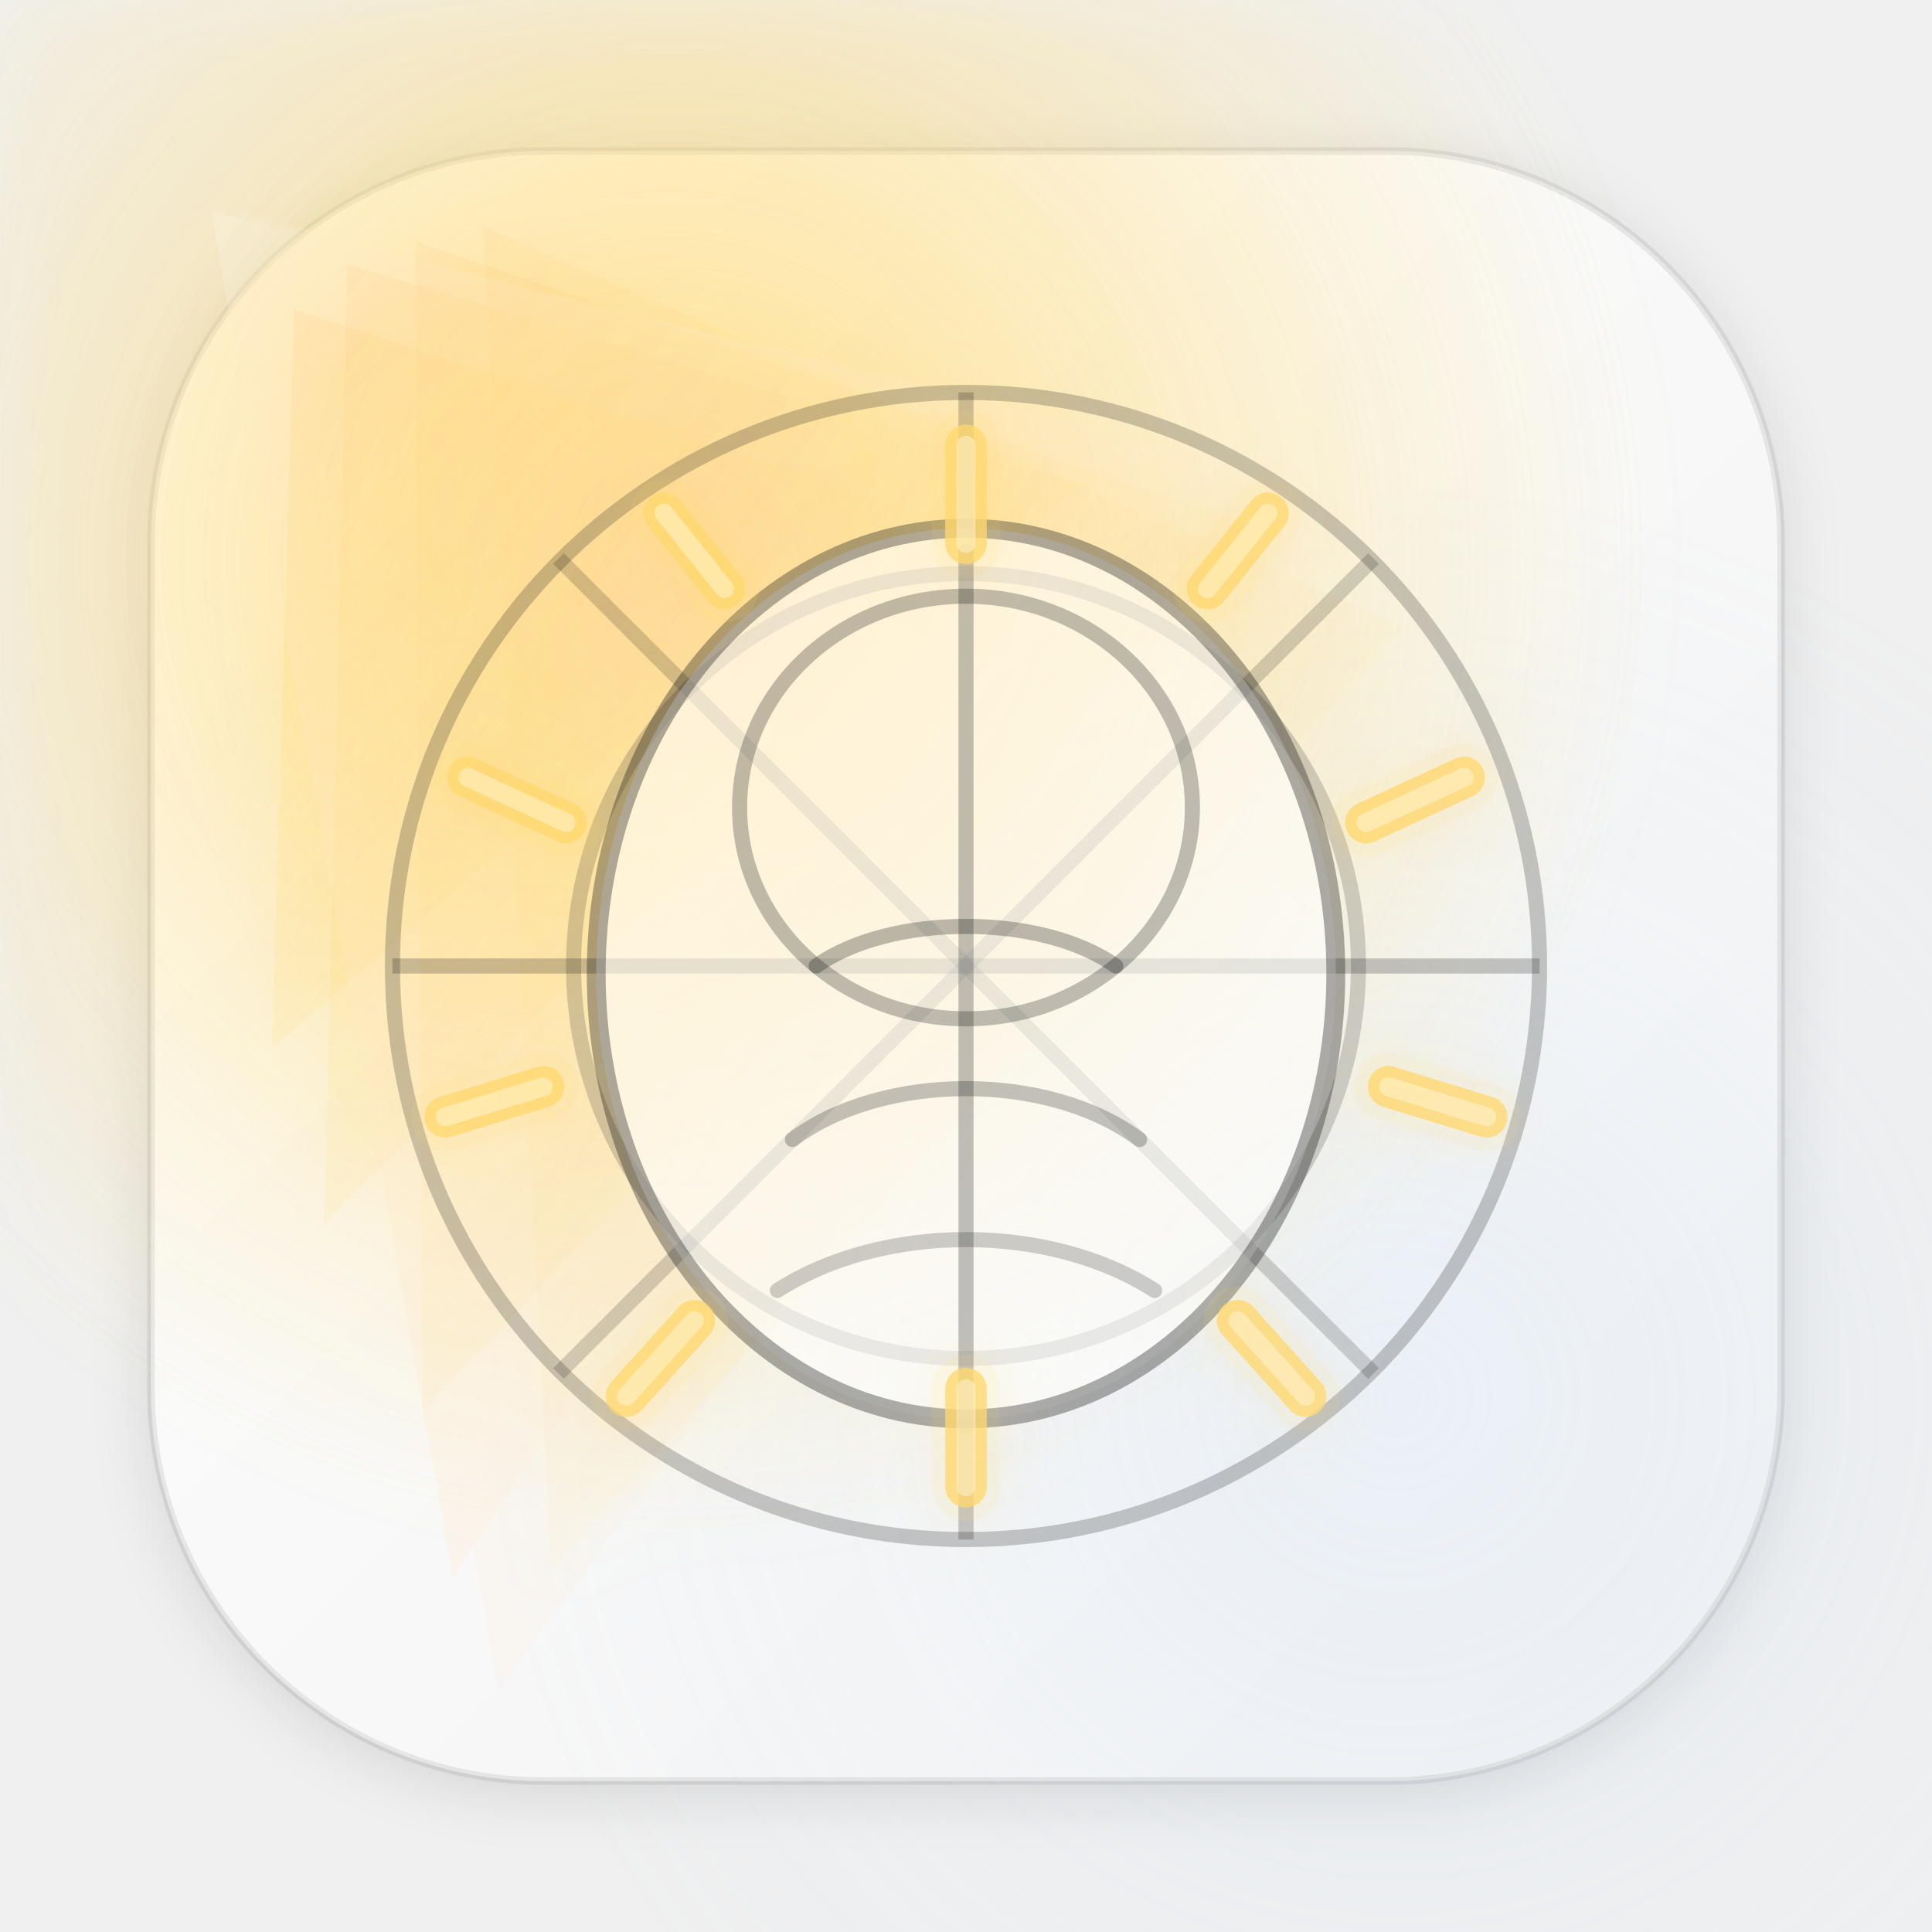
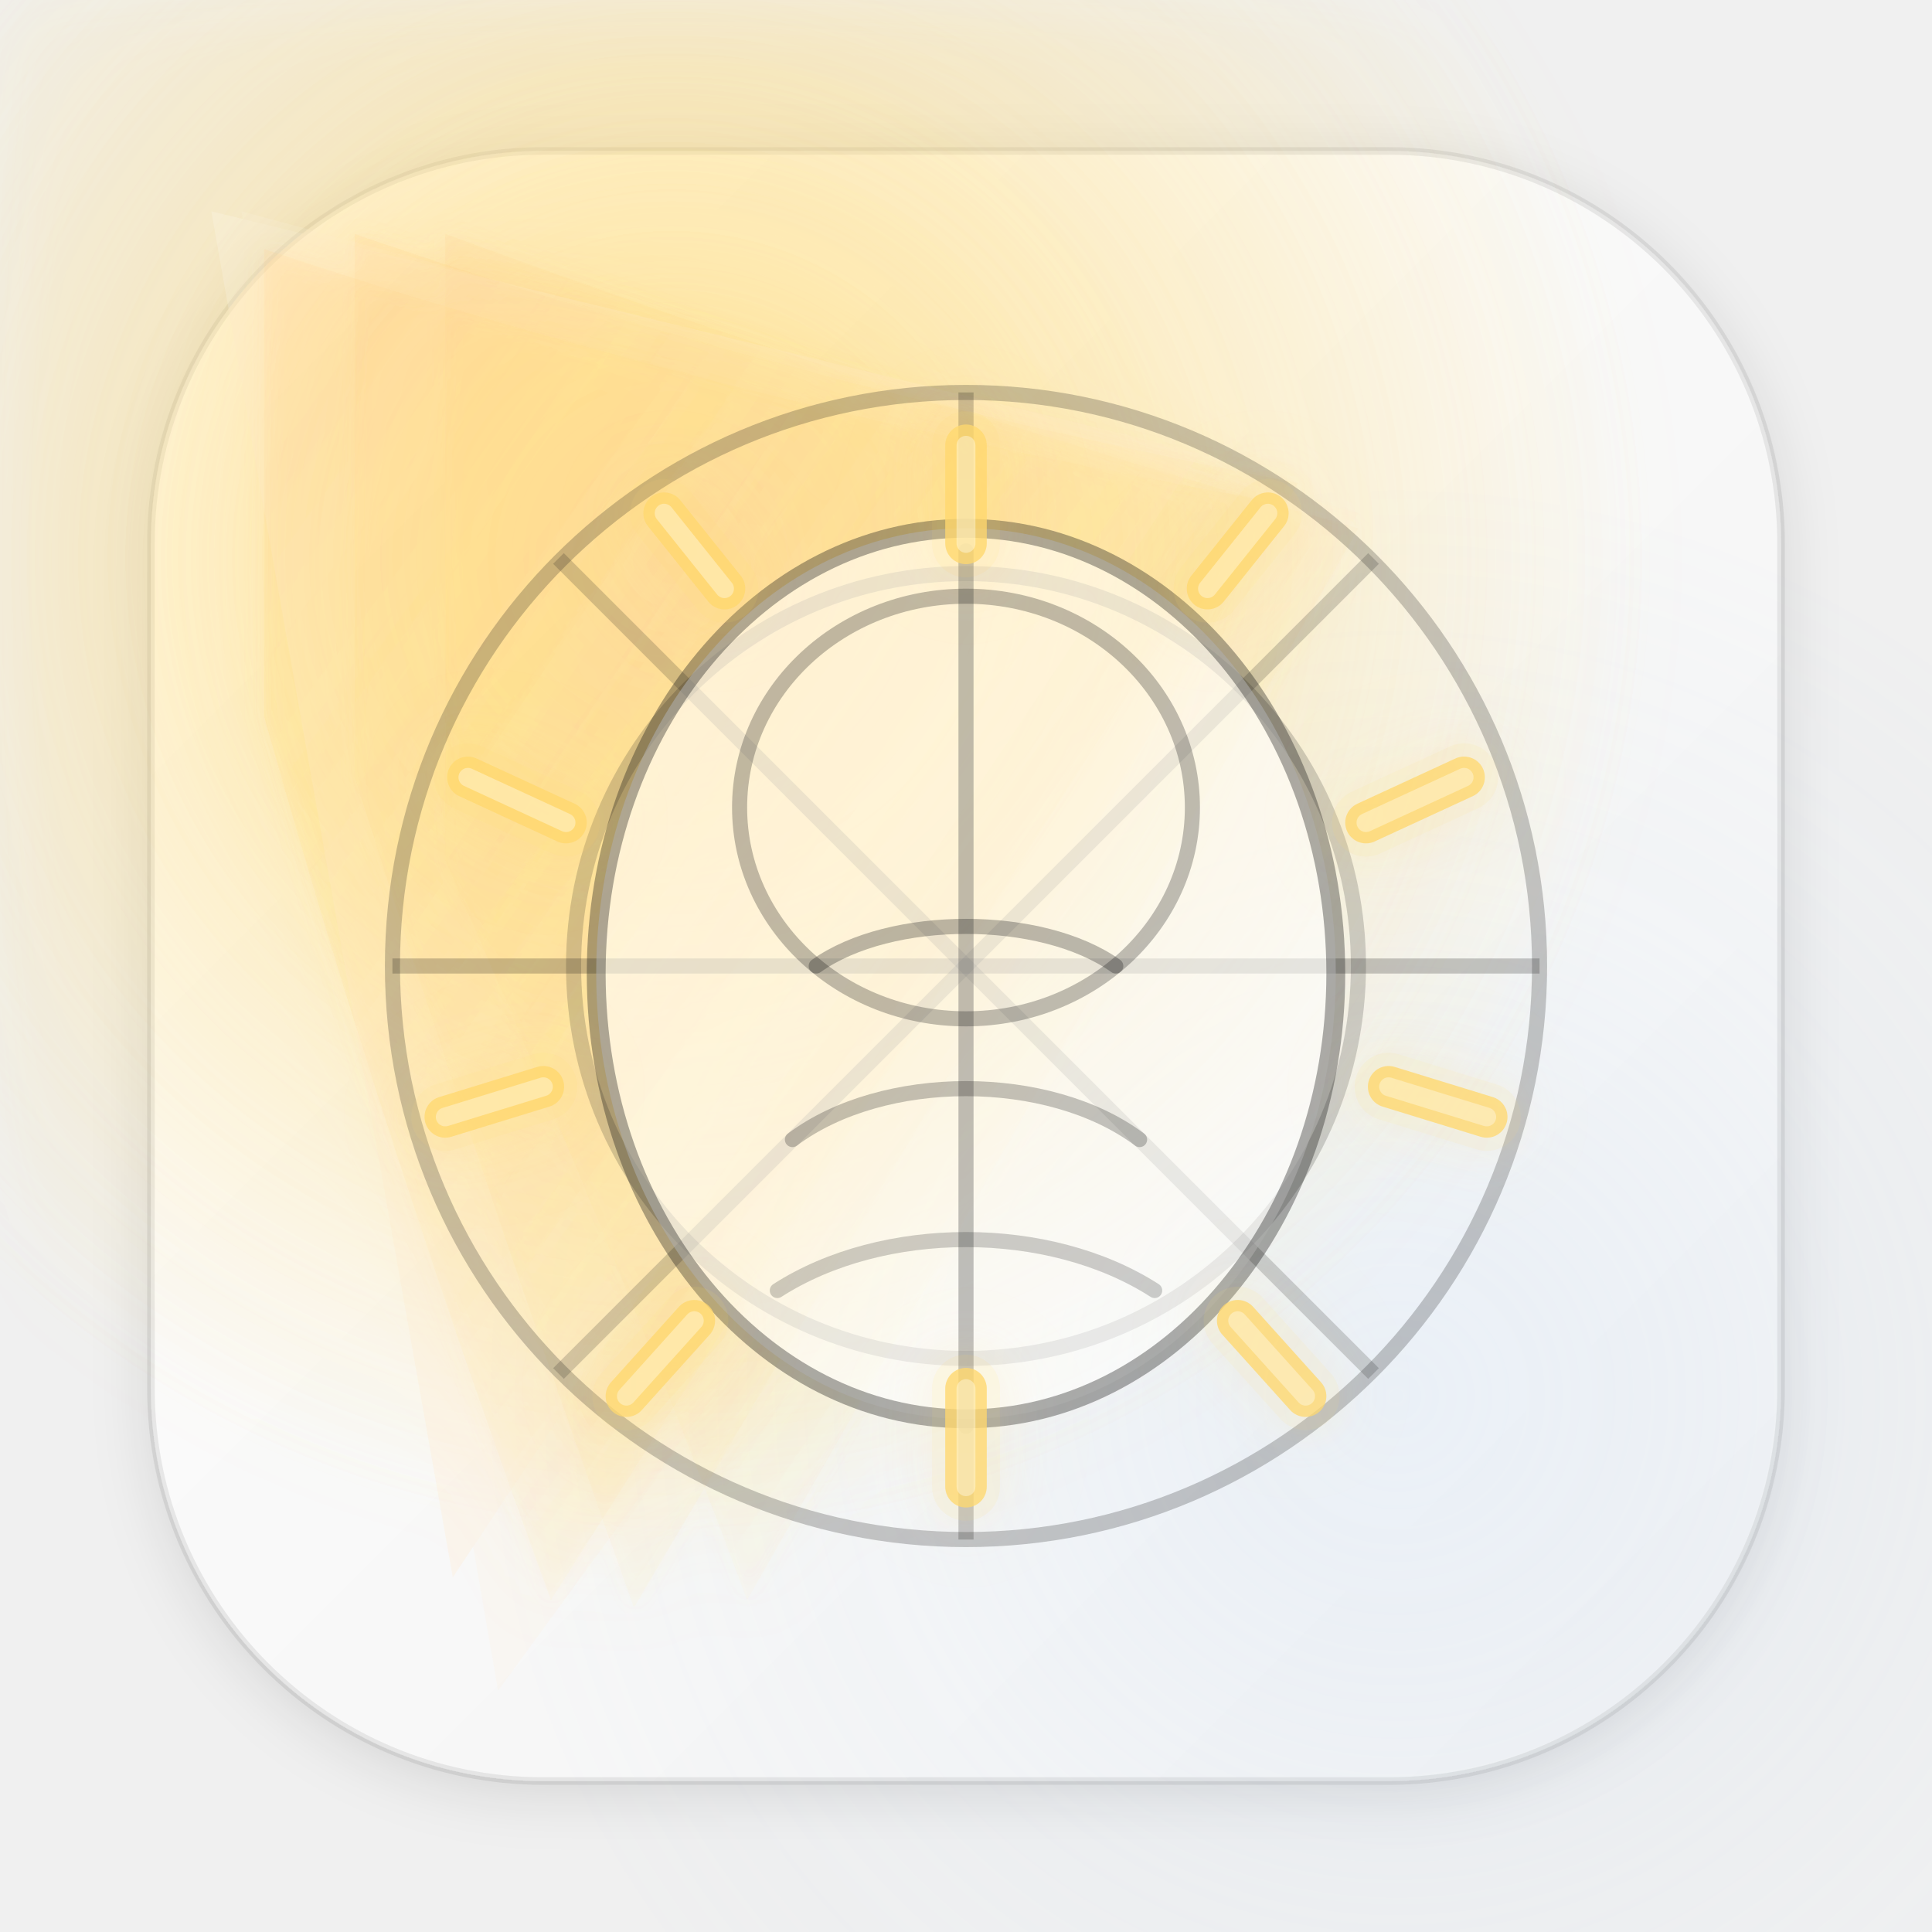
<svg xmlns="http://www.w3.org/2000/svg" width="512" height="512" viewBox="0 0 512 512">
  <defs>
    <linearGradient id="bg" x1="0" y1="0" x2="1" y2="1">
      <stop offset="0" stop-color="#ffffff" />
      <stop offset="1" stop-color="#f2f2f2" />
    </linearGradient>
    <radialGradient id="lightSpot" cx="0" cy="0" r="1" gradientUnits="userSpaceOnUse" gradientTransform="translate(178 148) rotate(18) scale(260 260)">
      <stop offset="0" stop-color="#FFB36A" stop-opacity="0.34" />
      <stop offset="0.22" stop-color="#FFD86E" stop-opacity="0.44" />
      <stop offset="0.62" stop-color="#FFD86E" stop-opacity="0.18" />
      <stop offset="1" stop-color="#FFD86E" stop-opacity="0" />
    </radialGradient>
    <radialGradient id="coolFill" cx="0" cy="0" r="1" gradientUnits="userSpaceOnUse" gradientTransform="translate(370 370) rotate(-18) scale(260 260)">
      <stop offset="0" stop-color="#B7D8FF" stop-opacity="0.18" />
      <stop offset="0.55" stop-color="#B7D8FF" stop-opacity="0.06" />
      <stop offset="1" stop-color="#B7D8FF" stop-opacity="0" />
    </radialGradient>
    <linearGradient id="ray" x1="0" y1="0" x2="1" y2="1">
      <stop offset="0" stop-color="#FFBE6B" stop-opacity="0.22" />
      <stop offset="0.18" stop-color="#FFD86E" stop-opacity="0.24" />
      <stop offset="0.72" stop-color="#FFD86E" stop-opacity="0.08" />
      <stop offset="1" stop-color="#FFD35A" stop-opacity="0" />
    </linearGradient>
    <filter id="soft" x="-20%" y="-20%" width="140%" height="140%">
      <feDropShadow dx="0" dy="3" stdDeviation="8" flood-color="#000000" flood-opacity="0.12" />
    </filter>
    <filter id="glow" x="-40%" y="-40%" width="180%" height="180%">
      <feGaussianBlur stdDeviation="10" result="b" />
      <feColorMatrix in="b" type="matrix" values="1 0 0 0 0                 0 1 0 0 0                 0 0 1 0 0                 0 0 0 0.65 0" result="g" />
      <feMerge>
        <feMergeNode in="g" />
+         <feMergeNode in="SourceGraphic" />
+       </feMerge>
+     </filter>
+     <filter id="raySoft" x="-40%" y="-40%" width="180%" height="180%">
+       <feGaussianBlur stdDeviation="2.6" result="b" />
+       <feColorMatrix in="b" type="matrix" values="1 0 0 0 0                 0 1 0 0 0                 0 0 1 0 0                 0 0 0 0.85 0" result="s" />
+       <feMerge>
+         <feMergeNode in="s" />
        <feMergeNode in="SourceGraphic" />
      </feMerge>
    </filter>
    <filter id="haze" x="-60%" y="-60%" width="220%" height="220%">
      <feTurbulence type="fractalNoise" baseFrequency="0.9" numOctaves="2" seed="3" result="n" />
      <feColorMatrix in="n" type="matrix" values="0 0 0 0 1                 0 0 0 0 1                 0 0 0 0 1                 0 0 0 0.55 0" result="a" />
      <feGaussianBlur in="a" stdDeviation="6" result="s" />
      <feMerge>
        <feMergeNode in="s" />
        <feMergeNode in="SourceGraphic" />
      </feMerge>
    </filter>
    <filter id="burstGlow" x="-80%" y="-80%" width="260%" height="260%">
      <feGaussianBlur stdDeviation="6" result="b1" />
      <feGaussianBlur stdDeviation="14" result="b2" />
      <feColorMatrix in="b2" type="matrix" values="1 0 0 0 0                 0 1 0 0 0                 0 0 1 0 0                 0 0 0 0.35 0" result="g2" />
      <feMerge>
        <feMergeNode in="g2" />
        <feMergeNode in="b1" />
        <feMergeNode in="SourceGraphic" />
      </feMerge>
    </filter>
    <mask id="coneMask">
      <rect width="512" height="512" fill="#000" />
      <path d="M56 56 L318 120 L120 418 Z" fill="#fff" />
      <path d="M64 56 L360 136 L132 448 Z" fill="#fff" opacity="0.55" />
    </mask>
    <radialGradient id="burstAlpha" cx="256" cy="256" r="260" gradientUnits="userSpaceOnUse">
      <stop offset="0" stop-color="#ffffff" stop-opacity="1" />
      <stop offset="0.55" stop-color="#ffffff" stop-opacity="0.95" />
      <stop offset="0.80" stop-color="#ffffff" stop-opacity="0.70" />
      <stop offset="1" stop-color="#ffffff" stop-opacity="0.30" />
    </radialGradient>
    <mask id="burstMask">
      <rect width="512" height="512" fill="url(#burstAlpha)" />
    </mask>
  </defs>
  <rect x="40" y="40" width="432" height="432" rx="104" fill="url(#bg)" filter="url(#soft)" />
  <rect x="40" y="40" width="432" height="432" rx="104" fill="none" stroke="#111111" stroke-opacity="0.08" stroke-width="2" />
  <circle cx="370" cy="370" r="240" fill="url(#coolFill)" />
  <g filter="url(#glow)">
    <circle cx="178" cy="148" r="260" fill="url(#lightSpot)" />
-     <g fill="url(#ray)">
-       <path d="M78 82 L238 134 L72 278 Z" />
-       <path d="M92 70 L286 128 L86 324 Z" opacity="0.82" />
-       <path d="M110 64 L334 140 L112 374 Z" opacity="0.64" />
-       <path d="M128 60 L372 166 L146 416 Z" opacity="0.48" />
+     <g fill="url(#ray)" filter="url(#raySoft)">
+       <path d="M70 66 Q 190 106 332 132 L146 424 Q 102 304 70 190 Z" opacity="0.62" />
+       <path d="M94 62 Q 210 102 344 128 L168 426 Q 130 320 94 206 Z" opacity="0.55" />
+       <path d="M118 62 Q 232 104 360 140 L198 424 Q 166 338 118 228 Z" opacity="0.44" />
    </g>
  </g>
  <g mask="url(#coneMask)" filter="url(#haze)" opacity="0.60">
    <rect x="40" y="40" width="432" height="432" rx="104" fill="#FFC94A" opacity="0.20" />
  </g>
  <g fill="none" stroke="#111111" stroke-opacity="0.22" stroke-width="4">
    <circle cx="256" cy="256" r="152" />
    <circle cx="256" cy="256" r="104" stroke-opacity="0.18" />
    <path d="M256 104 L256 408" />
    <path d="M104 256 L408 256" />
    <path d="M148 148 L364 364" stroke-opacity="0.18" />
    <path d="M364 148 L148 364" stroke-opacity="0.18" />
  </g>
  <g>
    <ellipse cx="256" cy="258" rx="98" ry="118" fill="#ffffff" fill-opacity="0.58" stroke="#0f0f0f" stroke-opacity="0.34" stroke-width="5" />
    <ellipse cx="256" cy="214" rx="60" ry="56" fill="none" stroke="#0f0f0f" stroke-opacity="0.26" stroke-width="4" />
    <path d="M216.31 256 C 236 242, 276 242, 295.69 256" fill="none" stroke="#0f0f0f" stroke-opacity="0.28" stroke-width="4" stroke-linecap="round" />
    <path d="M210 302 C 234 284, 278 284, 302 302" fill="none" stroke="#0f0f0f" stroke-opacity="0.24" stroke-width="4" stroke-linecap="round" />
    <path d="M206 342 C 234 324, 278 324, 306 342" fill="none" stroke="#0f0f0f" stroke-opacity="0.20" stroke-width="4" stroke-linecap="round" />
    <path d="M256 146 L256 378" fill="none" stroke="#0f0f0f" stroke-opacity="0.18" stroke-width="4" stroke-linecap="round" />
  </g>
  <g mask="url(#burstMask)">
    <g fill="none" stroke="#FFD86E" stroke-width="18" stroke-linecap="round" opacity="0.16" filter="url(#burstGlow)">
      <path d="M256 118 L256 144" />
      <path d="M336 136 L320 156" />
      <path d="M388 206 L362 218" />
      <path d="M394 296 L368 288" />
      <path d="M346 370 L328 350" />
      <path d="M256 394 L256 368" />
      <path d="M166 370 L184 350" />
      <path d="M118 296 L144 288" />
      <path d="M124 206 L150 218" />
      <path d="M176 136 L192 156" />
    </g>
    <g fill="none" stroke="#FFD86E" stroke-width="11" stroke-linecap="round" opacity="0.82">
      <path d="M256 118 L256 144" />
      <path d="M336 136 L320 156" />
      <path d="M388 206 L362 218" />
      <path d="M394 296 L368 288" />
      <path d="M346 370 L328 350" />
      <path d="M256 394 L256 368" />
      <path d="M166 370 L184 350" />
      <path d="M118 296 L144 288" />
      <path d="M124 206 L150 218" />
      <path d="M176 136 L192 156" />
    </g>
    <g fill="none" stroke="#FFF3CF" stroke-width="5" stroke-linecap="round" opacity="0.55">
      <path d="M256 118 L256 144" />
      <path d="M336 136 L320 156" />
      <path d="M388 206 L362 218" />
      <path d="M394 296 L368 288" />
      <path d="M346 370 L328 350" />
      <path d="M256 394 L256 368" />
      <path d="M166 370 L184 350" />
      <path d="M118 296 L144 288" />
      <path d="M124 206 L150 218" />
      <path d="M176 136 L192 156" />
    </g>
  </g>
</svg>
